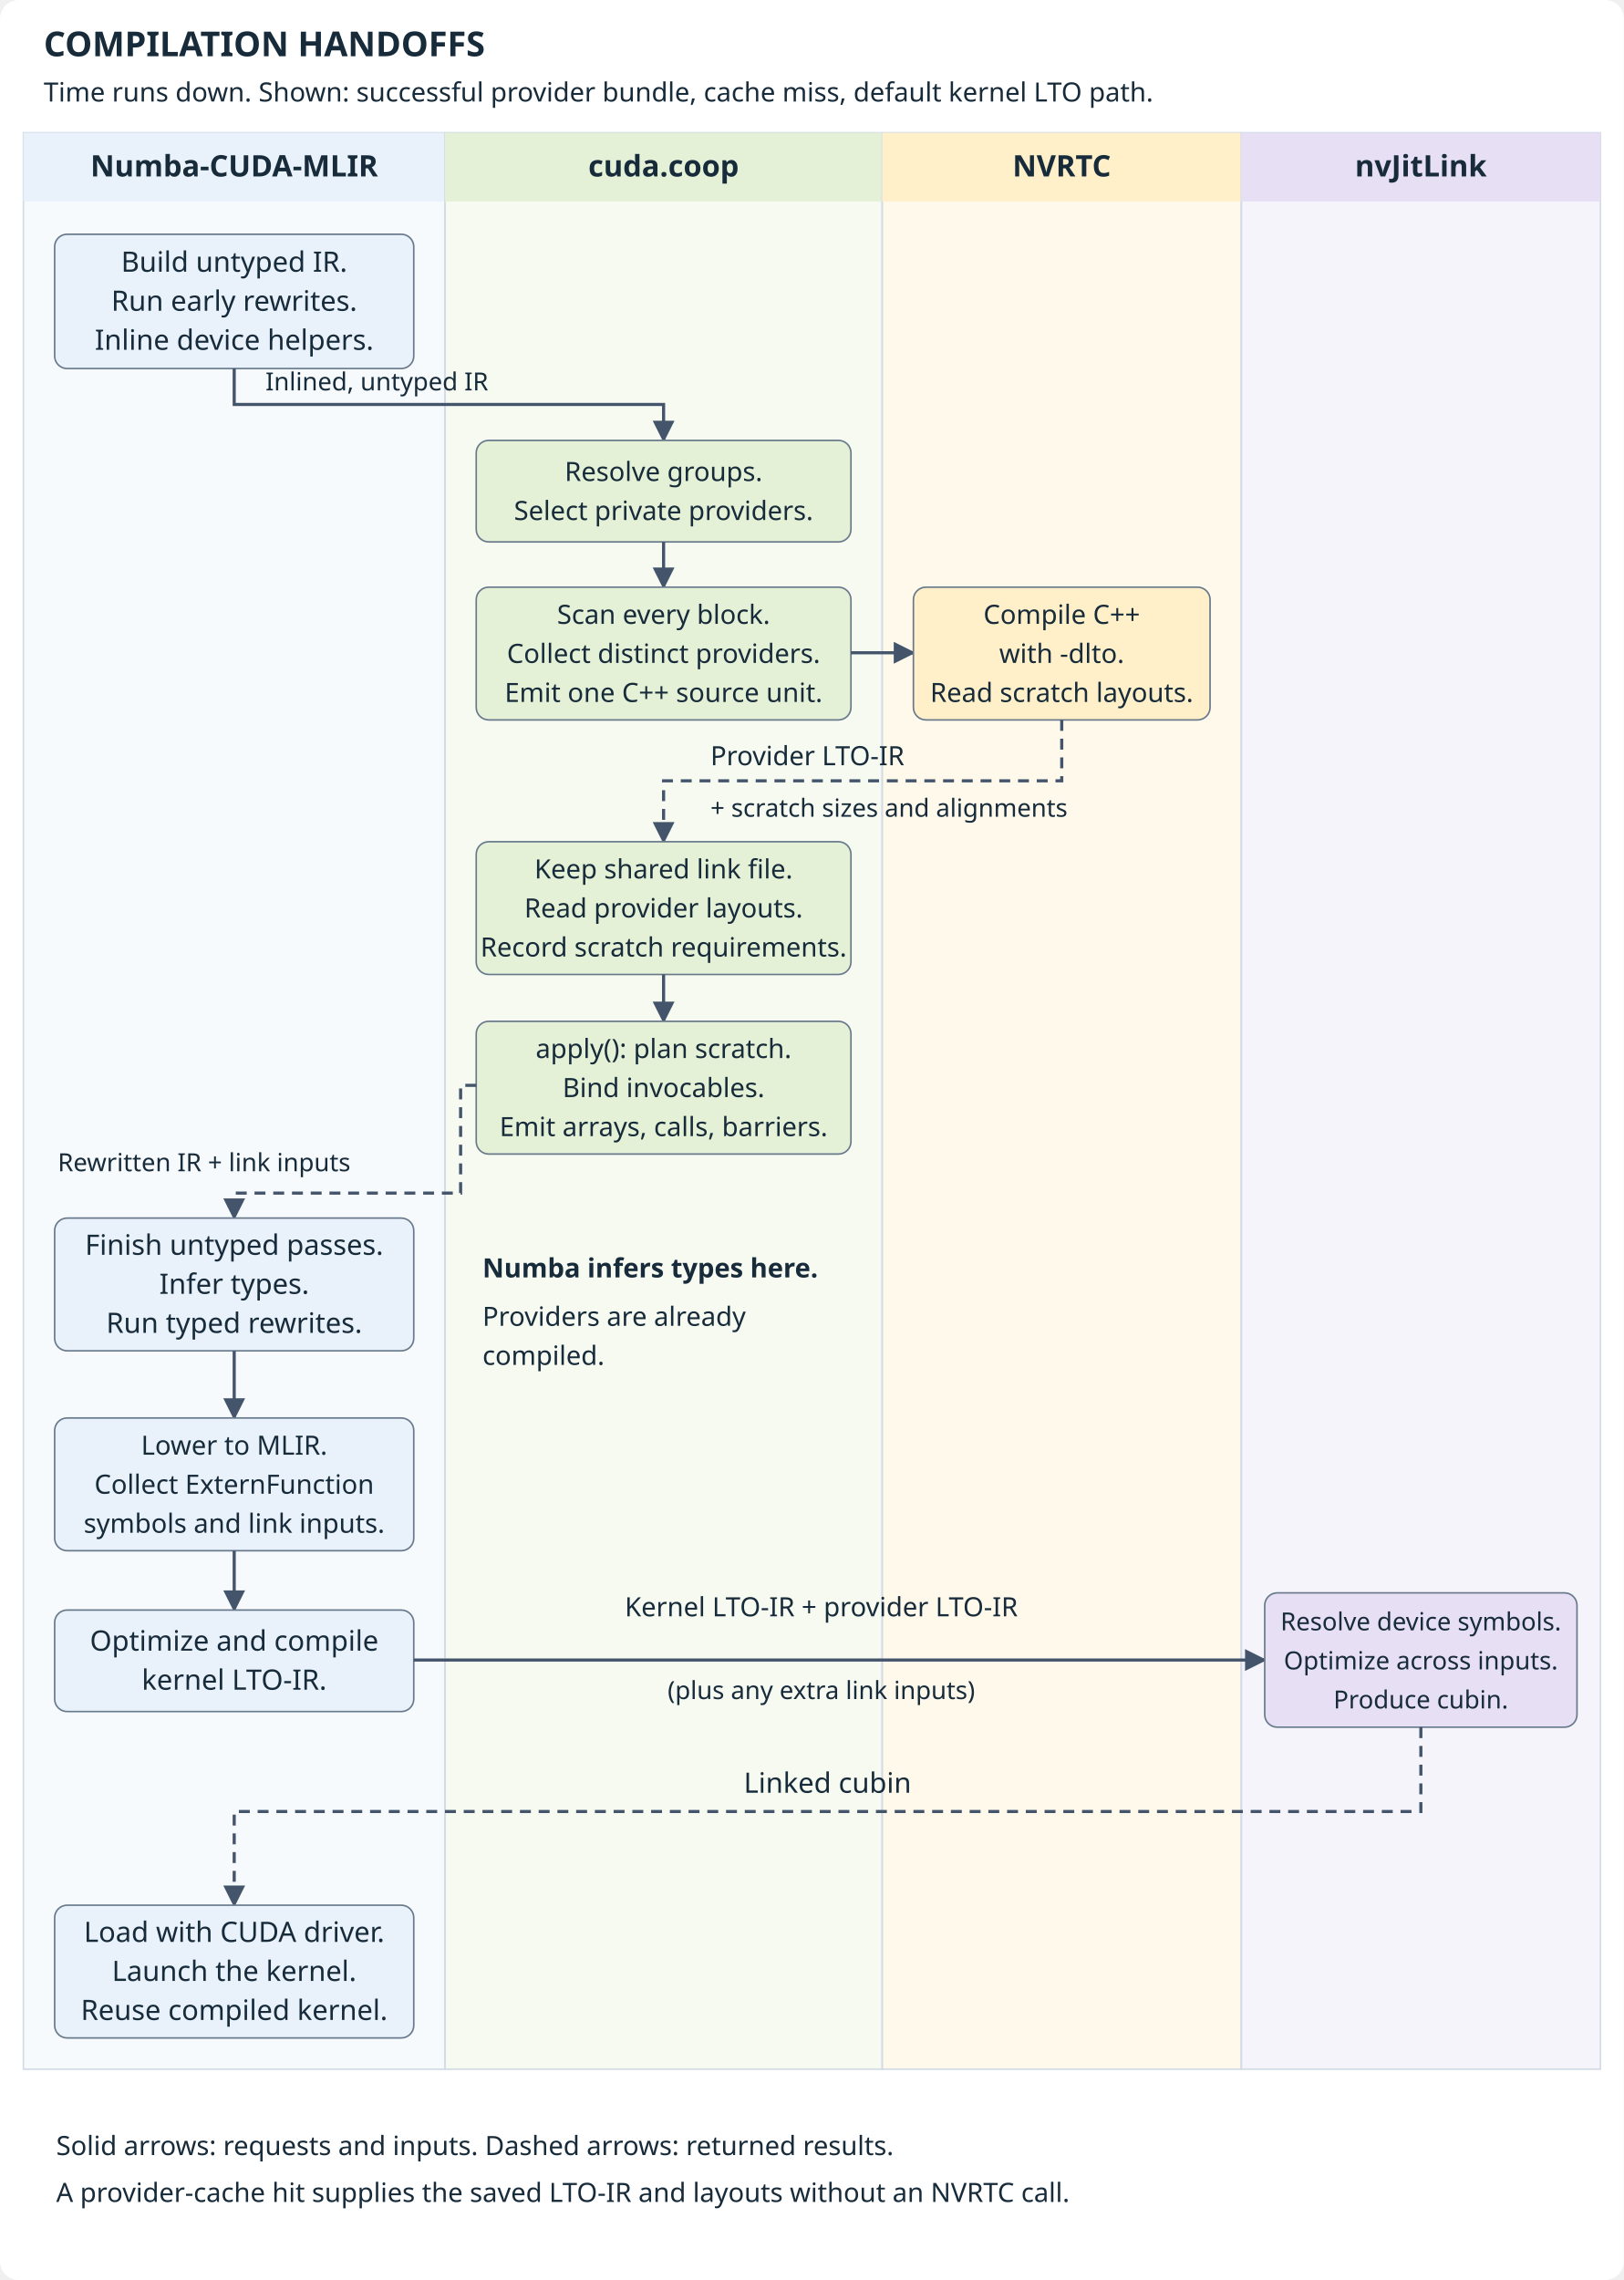
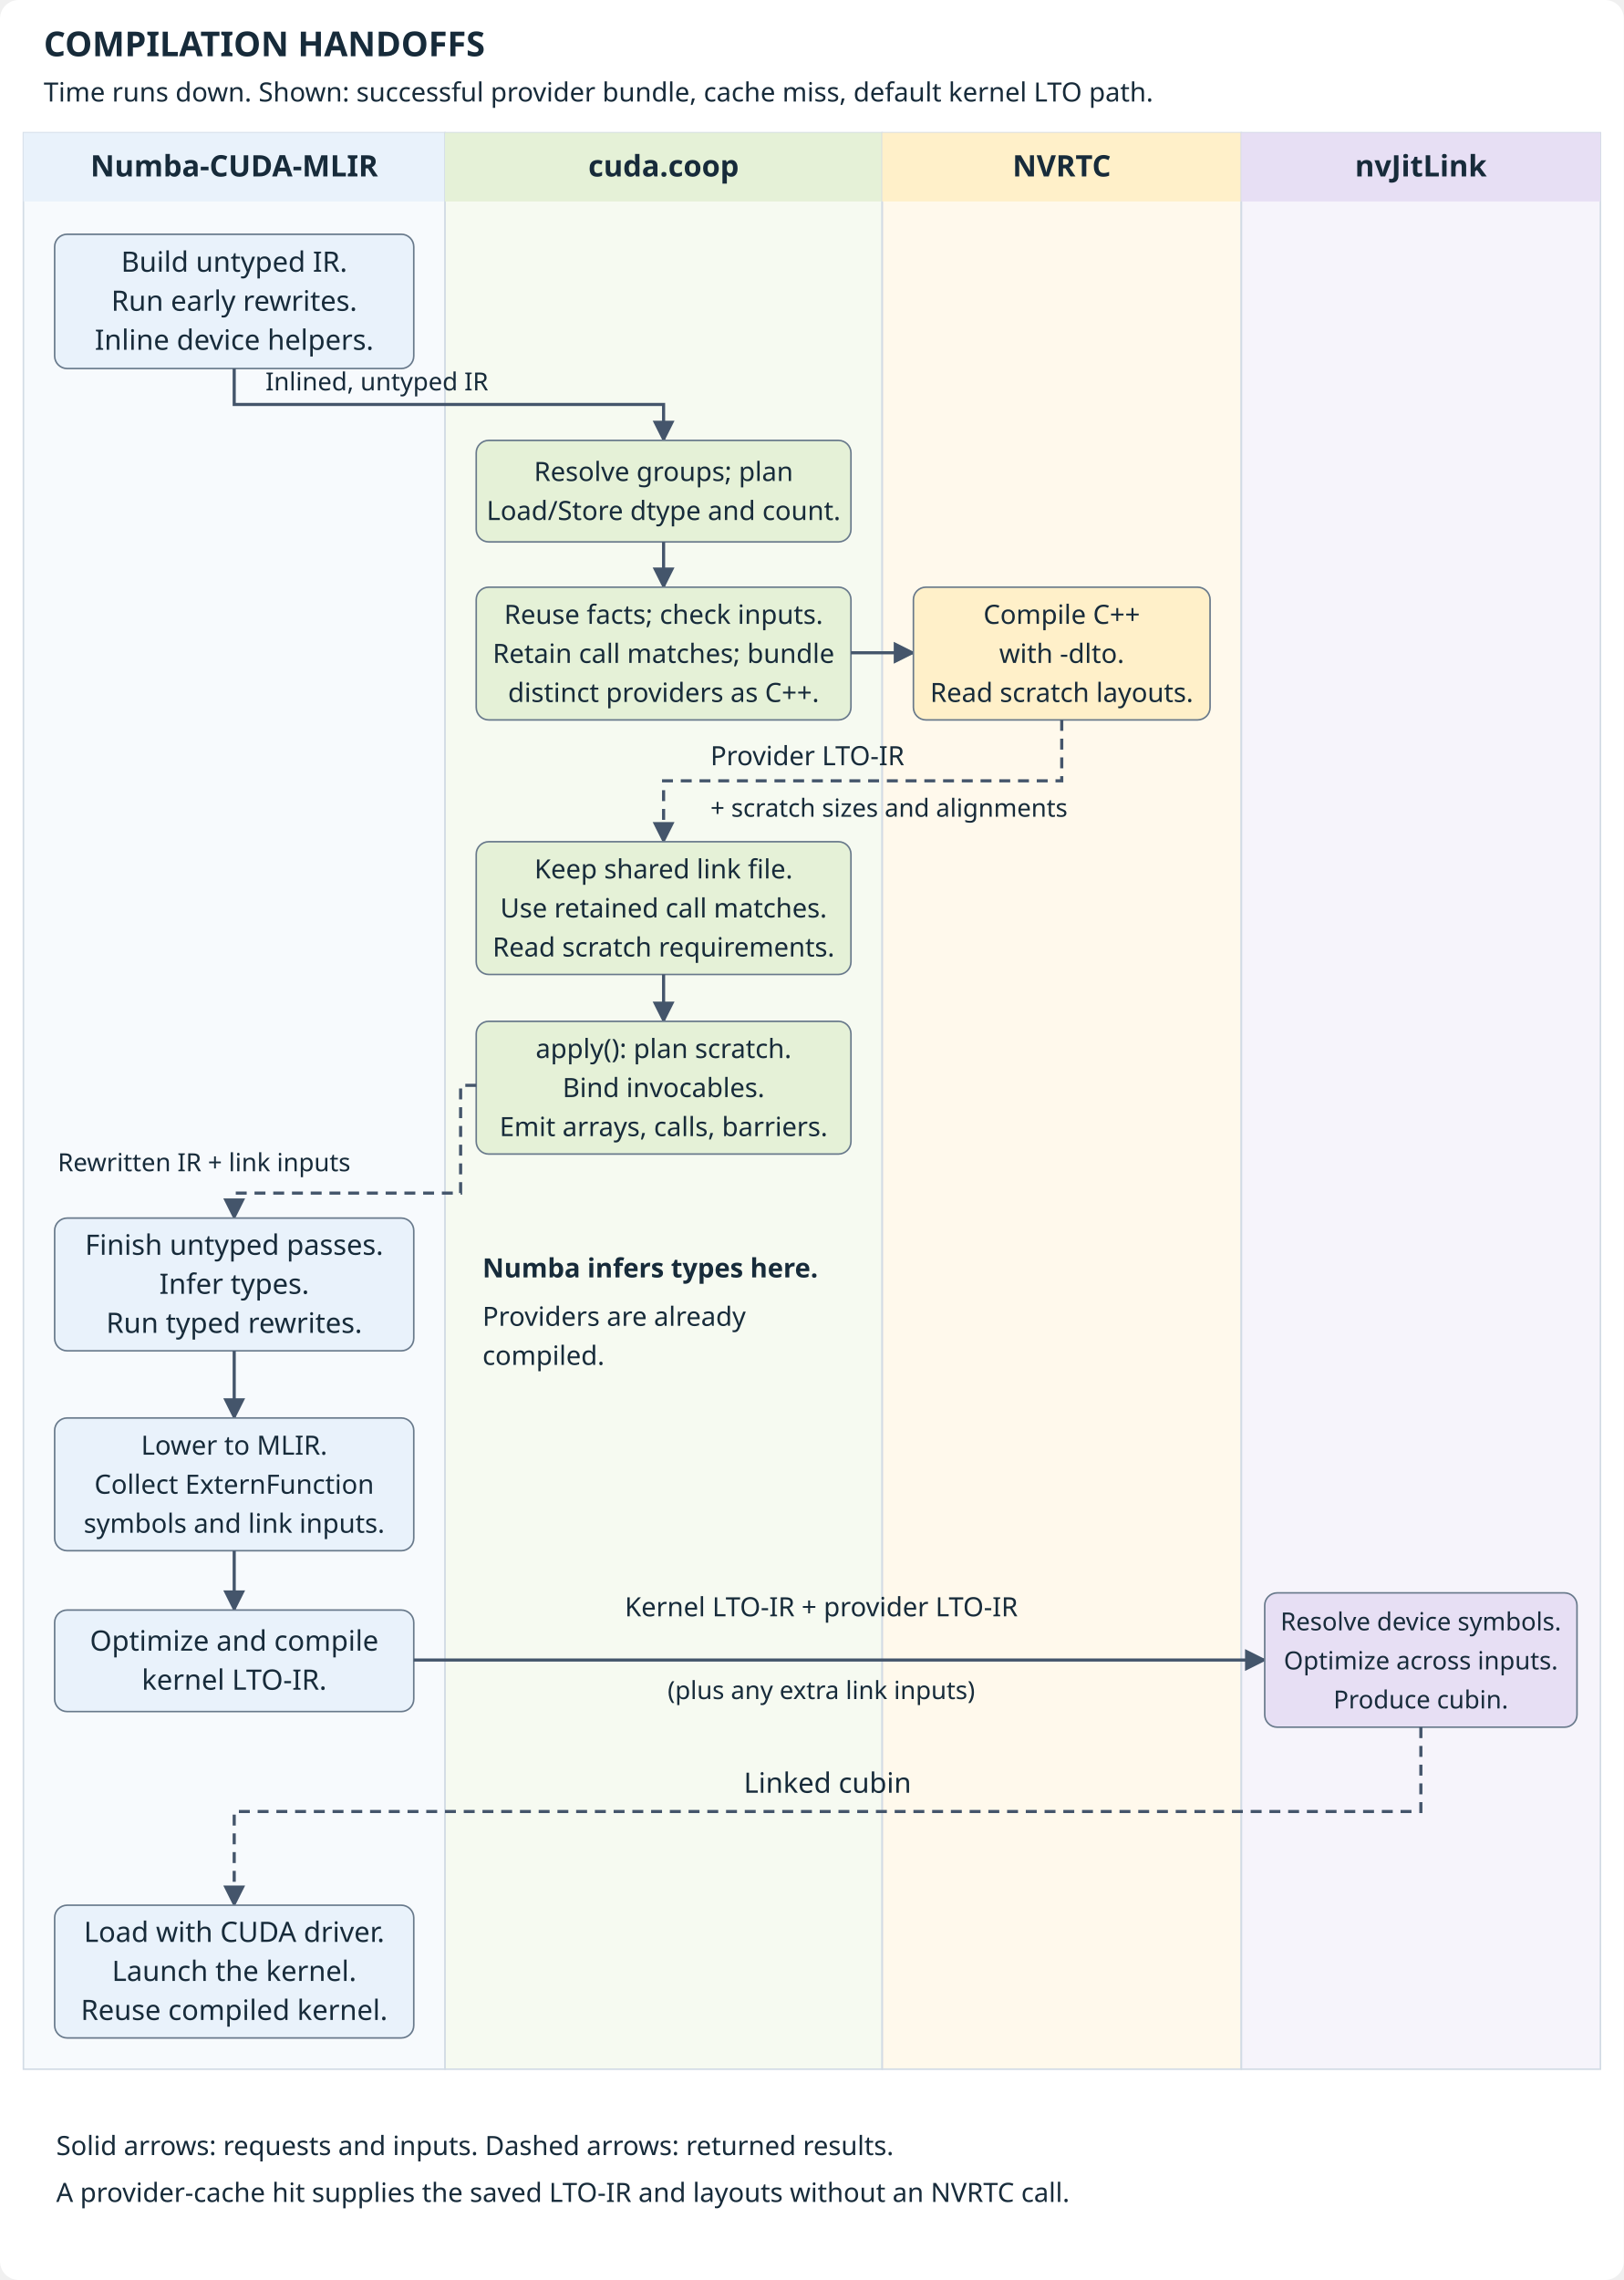
<svg xmlns="http://www.w3.org/2000/svg" viewBox="0 0 1040 1460" role="img" aria-labelledby="title desc">
  <defs>
    <marker id="arrow" viewBox="0 0 10 10" refX="9" refY="5" markerWidth="7" markerHeight="7" orient="auto-start-reverse">
      <path d="M 0 0 L 10 5 L 0 10 z" fill="#44556b" />
    </marker>
  </defs>
  <rect width="1040" height="1460" rx="12" fill="#ffffff" />
  <text x="28" y="36" text-anchor="start" font-family="sans-serif" font-size="22" fill="#172b3a" font-weight="600">COMPILATION HANDOFFS</text>
  <text x="28" y="65" text-anchor="start" font-family="sans-serif" font-size="17" fill="#172b3a">Time runs down. Shown: successful provider bundle, cache miss, default kernel LTO path.</text>
  <rect x="15" y="85" width="270" height="1240" fill="#e9f2fb" fill-opacity="0.34" stroke="#d2dbe5" />
  <rect x="15" y="85" width="270" height="44" fill="#e9f2fb" />
  <text x="150.0" y="113" text-anchor="middle" font-family="sans-serif" font-size="19" fill="#172b3a" font-weight="600">Numba-CUDA-MLIR</text>
  <rect x="285" y="85" width="280" height="1240" fill="#e5f1d7" fill-opacity="0.34" stroke="#d2dbe5" />
  <rect x="285" y="85" width="280" height="44" fill="#e5f1d7" />
  <text x="425.0" y="113" text-anchor="middle" font-family="sans-serif" font-size="19" fill="#172b3a" font-weight="600">cuda.coop</text>
  <rect x="565" y="85" width="230" height="1240" fill="#fff0c9" fill-opacity="0.34" stroke="#d2dbe5" />
  <rect x="565" y="85" width="230" height="44" fill="#fff0c9" />
  <text x="680.0" y="113" text-anchor="middle" font-family="sans-serif" font-size="19" fill="#172b3a" font-weight="600">NVRTC</text>
  <rect x="795" y="85" width="230" height="1240" fill="#e7dff4" fill-opacity="0.34" stroke="#d2dbe5" />
  <rect x="795" y="85" width="230" height="44" fill="#e7dff4" />
  <text x="910.0" y="113" text-anchor="middle" font-family="sans-serif" font-size="19" fill="#172b3a" font-weight="600">nvJitLink</text>
  <rect x="35" y="150" width="230" height="86" rx="8" fill="#e9f2fb" stroke="#68798b" />
  <text x="150.0" y="174.0" text-anchor="middle" font-family="sans-serif" font-size="18" fill="#172b3a">Build untyped IR.</text>
  <text x="150.0" y="199.0" text-anchor="middle" font-family="sans-serif" font-size="18" fill="#172b3a">Run early rewrites.</text>
  <text x="150.0" y="224.0" text-anchor="middle" font-family="sans-serif" font-size="18" fill="#172b3a">Inline device helpers.</text>
  <path d="M 150 236 V 259 H 425 V 282" fill="none" stroke="#44556b" stroke-width="2" marker-end="url(#arrow)" />
  <text x="170" y="250" text-anchor="start" font-family="sans-serif" font-size="16" fill="#172b3a">Inlined, untyped IR</text>
  <rect x="305" y="282" width="240" height="65" rx="8" fill="#e5f1d7" stroke="#68798b" />
-   <text x="425.0" y="308.0" text-anchor="middle" font-family="sans-serif" font-size="17" fill="#172b3a">Resolve groups.</text>
-   <text x="425.0" y="333.0" text-anchor="middle" font-family="sans-serif" font-size="17" fill="#172b3a">Select private providers.</text>
+   <text x="425.0" y="308.0" text-anchor="middle" font-family="sans-serif" font-size="17" fill="#172b3a">Resolve groups; plan</text>
+   <text x="425.0" y="333.0" text-anchor="middle" font-family="sans-serif" font-size="17" fill="#172b3a">Load/Store dtype and count.</text>
  <path d="M 425 347 V 376" fill="none" stroke="#44556b" stroke-width="2" marker-end="url(#arrow)" />
  <rect x="305" y="376" width="240" height="85" rx="8" fill="#e5f1d7" stroke="#68798b" />
-   <text x="425.0" y="399.5" text-anchor="middle" font-family="sans-serif" font-size="17" fill="#172b3a">Scan every block.</text>
-   <text x="425.0" y="424.5" text-anchor="middle" font-family="sans-serif" font-size="17" fill="#172b3a">Collect distinct providers.</text>
-   <text x="425.0" y="449.5" text-anchor="middle" font-family="sans-serif" font-size="17" fill="#172b3a">Emit one C++ source unit.</text>
+   <text x="425.0" y="399.5" text-anchor="middle" font-family="sans-serif" font-size="17" fill="#172b3a">Reuse facts; check inputs.</text>
+   <text x="425.0" y="424.5" text-anchor="middle" font-family="sans-serif" font-size="17" fill="#172b3a">Retain call matches; bundle</text>
+   <text x="425.0" y="449.5" text-anchor="middle" font-family="sans-serif" font-size="17" fill="#172b3a">distinct providers as C++.</text>
  <path d="M 545 418 H 585" fill="none" stroke="#44556b" stroke-width="2" marker-end="url(#arrow)" />
  <rect x="585" y="376" width="190" height="85" rx="8" fill="#fff0c9" stroke="#68798b" />
  <text x="680.0" y="399.5" text-anchor="middle" font-family="sans-serif" font-size="17" fill="#172b3a">Compile C++</text>
  <text x="680.0" y="424.5" text-anchor="middle" font-family="sans-serif" font-size="17" fill="#172b3a">with -dlto.</text>
  <text x="680.0" y="449.5" text-anchor="middle" font-family="sans-serif" font-size="17" fill="#172b3a">Read scratch layouts.</text>
  <path d="M 680 461 V 500 H 425 V 539" fill="none" stroke="#44556b" stroke-width="2" marker-end="url(#arrow)" stroke-dasharray="7 5" />
  <text x="455" y="490" text-anchor="start" font-family="sans-serif" font-size="17" fill="#172b3a">Provider LTO-IR</text>
  <text x="455" y="523" text-anchor="start" font-family="sans-serif" font-size="16" fill="#172b3a">+ scratch sizes and alignments</text>
  <rect x="305" y="539" width="240" height="85" rx="8" fill="#e5f1d7" stroke="#68798b" />
  <text x="425.0" y="562.5" text-anchor="middle" font-family="sans-serif" font-size="17" fill="#172b3a">Keep shared link file.</text>
-   <text x="425.0" y="587.5" text-anchor="middle" font-family="sans-serif" font-size="17" fill="#172b3a">Read provider layouts.</text>
-   <text x="425.0" y="612.5" text-anchor="middle" font-family="sans-serif" font-size="17" fill="#172b3a">Record scratch requirements.</text>
+   <text x="425.0" y="587.5" text-anchor="middle" font-family="sans-serif" font-size="17" fill="#172b3a">Use retained call matches.</text>
+   <text x="425.0" y="612.5" text-anchor="middle" font-family="sans-serif" font-size="17" fill="#172b3a">Read scratch requirements.</text>
  <path d="M 425 624 V 654" fill="none" stroke="#44556b" stroke-width="2" marker-end="url(#arrow)" />
  <rect x="305" y="654" width="240" height="85" rx="8" fill="#e5f1d7" stroke="#68798b" />
  <text x="425.0" y="677.5" text-anchor="middle" font-family="sans-serif" font-size="17" fill="#172b3a">apply(): plan scratch.</text>
  <text x="425.0" y="702.5" text-anchor="middle" font-family="sans-serif" font-size="17" fill="#172b3a">Bind invocables.</text>
  <text x="425.0" y="727.5" text-anchor="middle" font-family="sans-serif" font-size="17" fill="#172b3a">Emit arrays, calls, barriers.</text>
  <path d="M 305 695 H 295 V 764 H 150 V 780" fill="none" stroke="#44556b" stroke-width="2" marker-end="url(#arrow)" stroke-dasharray="7 5" />
  <text x="37" y="750" text-anchor="start" font-family="sans-serif" font-size="16" fill="#172b3a">Rewritten IR + link inputs</text>
  <rect x="35" y="780" width="230" height="85" rx="8" fill="#e9f2fb" stroke="#68798b" />
  <text x="150.0" y="803.5" text-anchor="middle" font-family="sans-serif" font-size="18" fill="#172b3a">Finish untyped passes.</text>
  <text x="150.0" y="828.5" text-anchor="middle" font-family="sans-serif" font-size="18" fill="#172b3a">Infer types.</text>
  <text x="150.0" y="853.5" text-anchor="middle" font-family="sans-serif" font-size="18" fill="#172b3a">Run typed rewrites.</text>
  <path d="M 150 865 V 908" fill="none" stroke="#44556b" stroke-width="2" marker-end="url(#arrow)" />
  <rect x="35" y="908" width="230" height="85" rx="8" fill="#e9f2fb" stroke="#68798b" />
  <text x="150.0" y="931.5" text-anchor="middle" font-family="sans-serif" font-size="17" fill="#172b3a">Lower to MLIR.</text>
  <text x="150.0" y="956.5" text-anchor="middle" font-family="sans-serif" font-size="17" fill="#172b3a">Collect ExternFunction</text>
  <text x="150.0" y="981.5" text-anchor="middle" font-family="sans-serif" font-size="17" fill="#172b3a">symbols and link inputs.</text>
  <path d="M 150 993 V 1031" fill="none" stroke="#44556b" stroke-width="2" marker-end="url(#arrow)" />
  <rect x="35" y="1031" width="230" height="65" rx="8" fill="#e9f2fb" stroke="#68798b" />
  <text x="150.0" y="1057.0" text-anchor="middle" font-family="sans-serif" font-size="18" fill="#172b3a">Optimize and compile</text>
  <text x="150.0" y="1082.0" text-anchor="middle" font-family="sans-serif" font-size="18" fill="#172b3a">kernel LTO-IR.</text>
  <path d="M 265 1063 H 810" fill="none" stroke="#44556b" stroke-width="2" marker-end="url(#arrow)" />
  <text x="526" y="1035" text-anchor="middle" font-family="sans-serif" font-size="17" fill="#172b3a">Kernel LTO-IR + provider LTO-IR</text>
  <text x="526" y="1088" text-anchor="middle" font-family="sans-serif" font-size="16" fill="#172b3a">(plus any extra link inputs)</text>
  <rect x="810" y="1020" width="200" height="86" rx="8" fill="#e7dff4" stroke="#68798b" />
  <text x="910.0" y="1044.0" text-anchor="middle" font-family="sans-serif" font-size="16" fill="#172b3a">Resolve device symbols.</text>
  <text x="910.0" y="1069.0" text-anchor="middle" font-family="sans-serif" font-size="16" fill="#172b3a">Optimize across inputs.</text>
  <text x="910.0" y="1094.0" text-anchor="middle" font-family="sans-serif" font-size="16" fill="#172b3a">Produce cubin.</text>
  <path d="M 910 1106 V 1160 H 150 V 1220" fill="none" stroke="#44556b" stroke-width="2" marker-end="url(#arrow)" stroke-dasharray="7 5" />
  <text x="530" y="1148" text-anchor="middle" font-family="sans-serif" font-size="18" fill="#172b3a">Linked cubin</text>
  <rect x="35" y="1220" width="230" height="85" rx="8" fill="#e9f2fb" stroke="#68798b" />
  <text x="150.0" y="1243.5" text-anchor="middle" font-family="sans-serif" font-size="18" fill="#172b3a">Load with CUDA driver.</text>
  <text x="150.0" y="1268.5" text-anchor="middle" font-family="sans-serif" font-size="18" fill="#172b3a">Launch the kernel.</text>
  <text x="150.0" y="1293.5" text-anchor="middle" font-family="sans-serif" font-size="18" fill="#172b3a">Reuse compiled kernel.</text>
  <text x="309" y="818" text-anchor="start" font-family="sans-serif" font-size="17" fill="#172b3a" font-weight="600">Numba infers types here.</text>
  <text x="309" y="849" text-anchor="start" font-family="sans-serif" font-size="17" fill="#172b3a">Providers are already</text>
  <text x="309" y="874" text-anchor="start" font-family="sans-serif" font-size="17" fill="#172b3a">compiled.</text>
  <text x="36" y="1380" text-anchor="start" font-family="sans-serif" font-size="17" fill="#172b3a">Solid arrows: requests and inputs. Dashed arrows: returned results.</text>
  <text x="36" y="1410" text-anchor="start" font-family="sans-serif" font-size="17" fill="#172b3a">A provider-cache hit supplies the saved LTO-IR and layouts without an NVRTC call.</text>
</svg>
